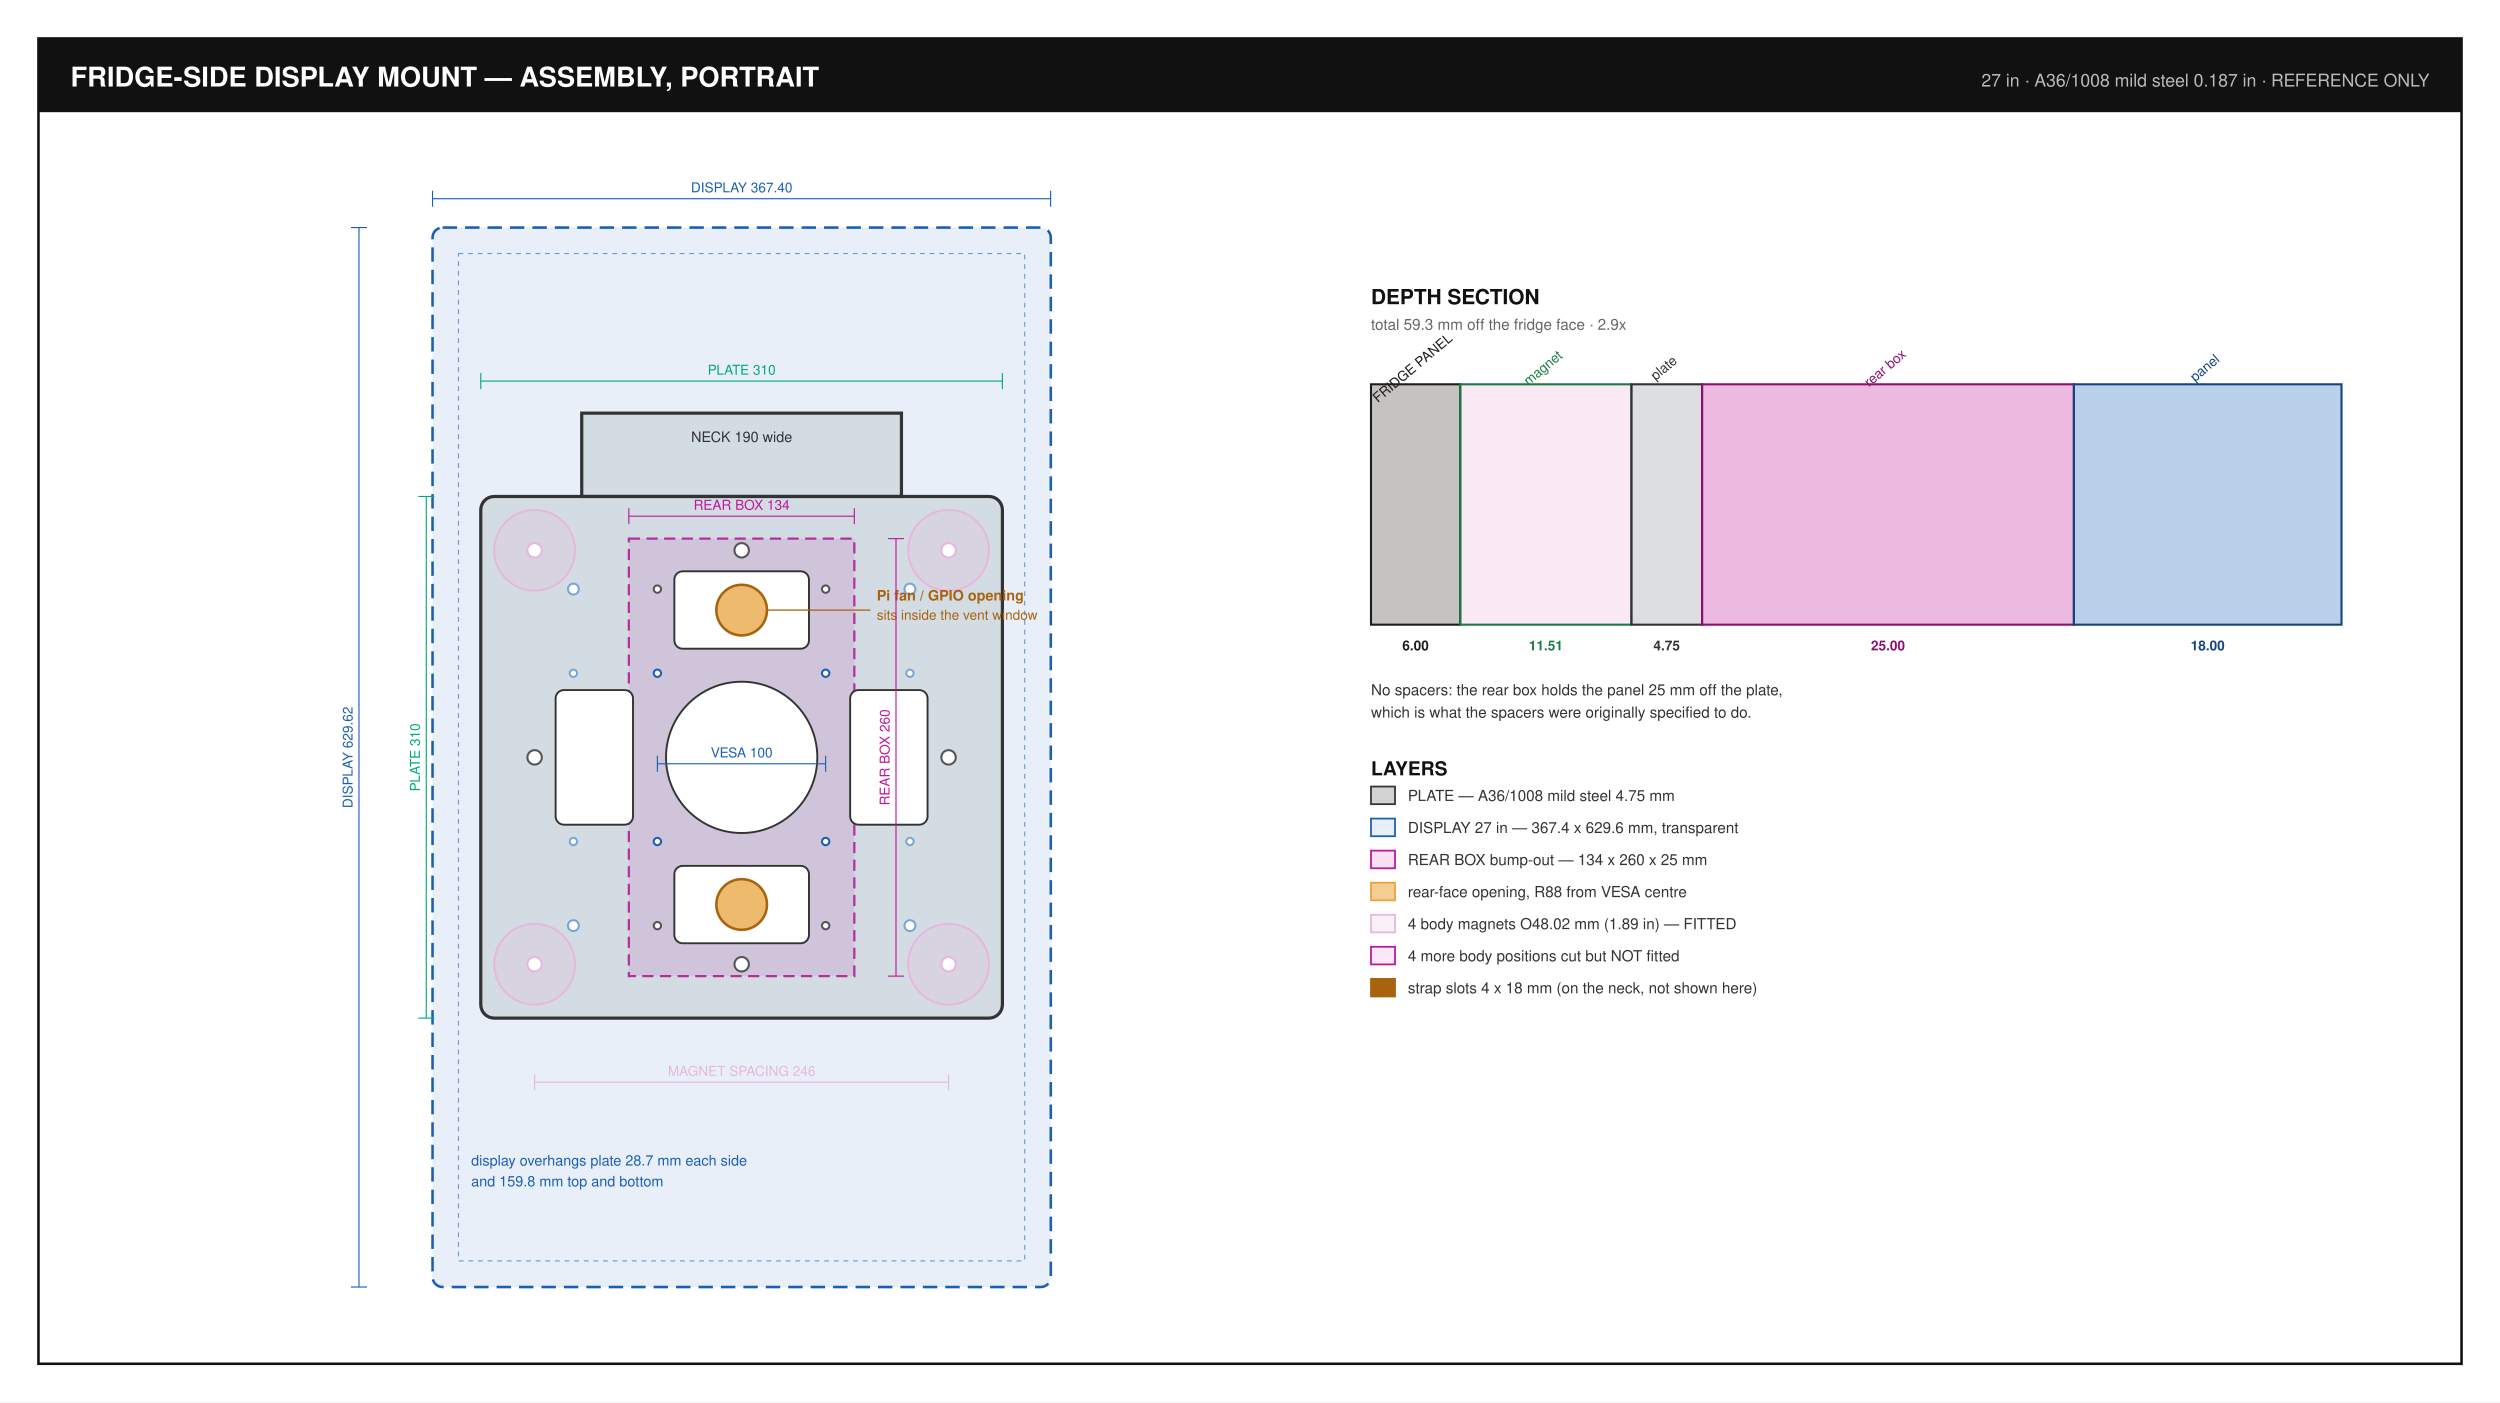
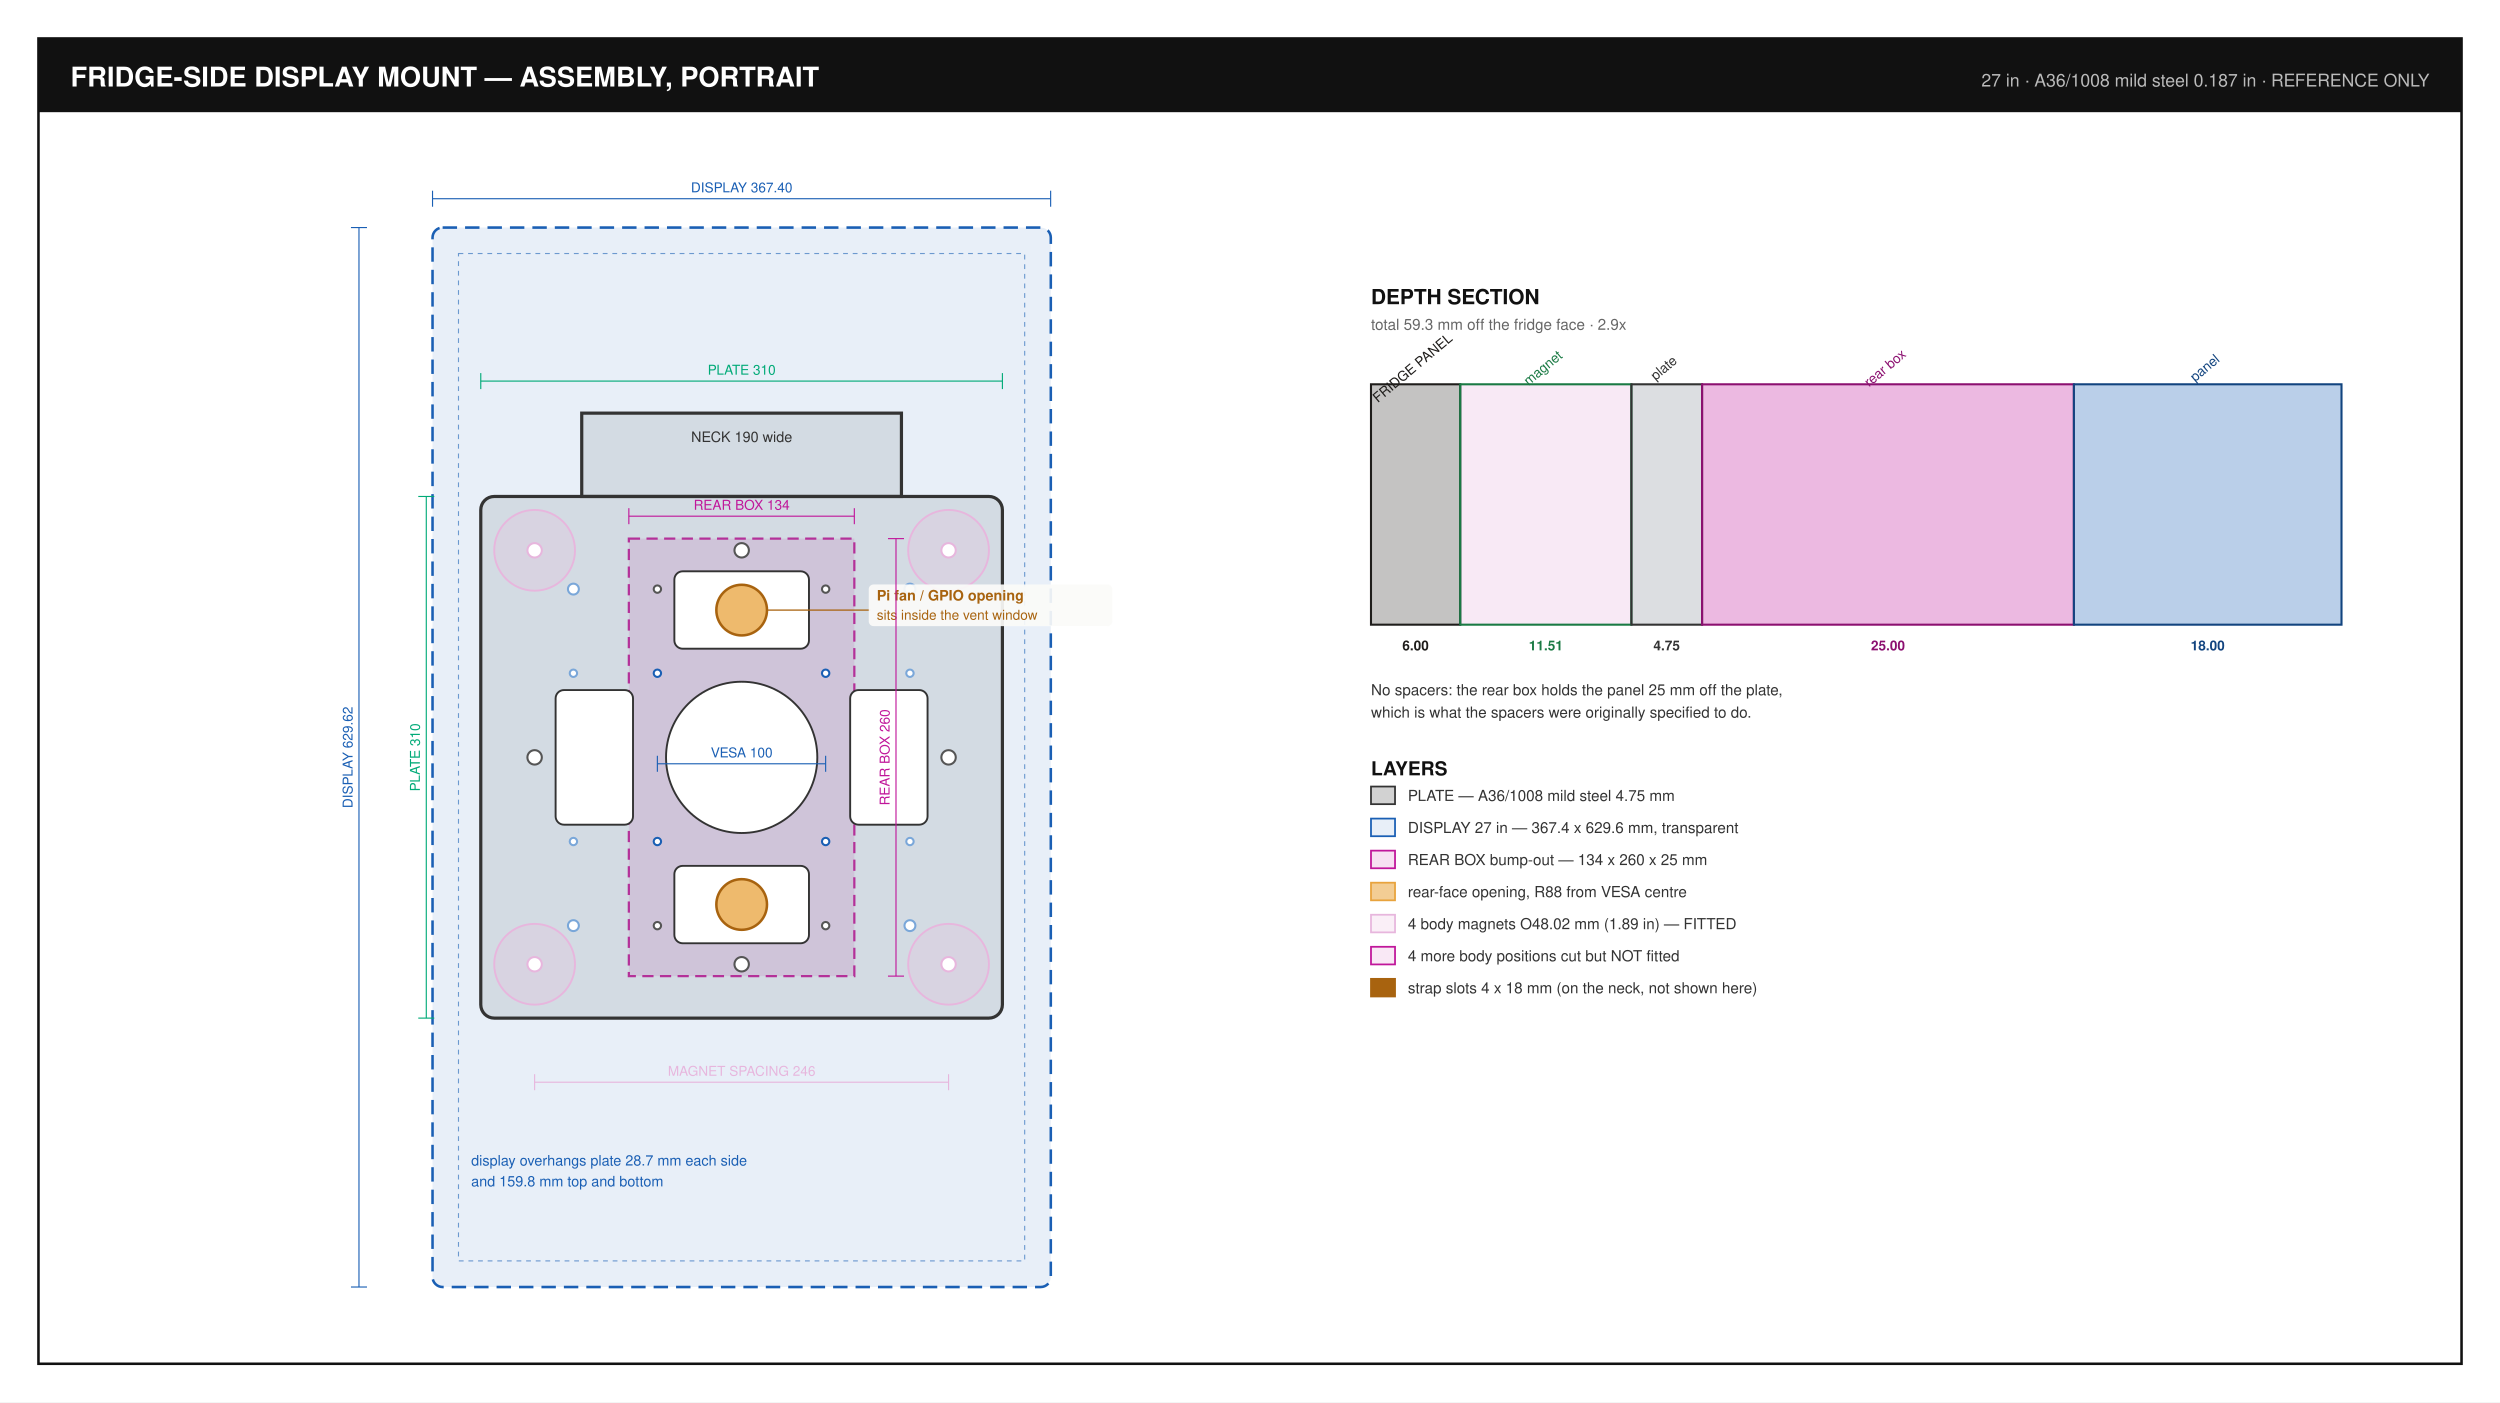
<svg xmlns="http://www.w3.org/2000/svg" width="1560" height="875" viewBox="0 0 1560 875">
  <rect width="1560" height="875" fill="#ffffff" />
  <rect x="24" y="24" width="1512" height="827" fill="none" stroke="#111" stroke-width="1.6" />
  <rect x="24" y="24" width="1512" height="46" fill="#111" />
  <text x="44.0" y="54.0" font-family="Helvetica,Arial,sans-serif" font-size="17" text-anchor="start" fill="#fff" font-weight="bold">FRIDGE-SIDE DISPLAY MOUNT — ASSEMBLY, PORTRAIT</text>
  <text x="1516.0" y="54.0" font-family="Helvetica,Arial,sans-serif" font-size="11" text-anchor="end" fill="#bbb" font-weight="normal">27 in  ·  A36/1008 mild steel 0.187 in  ·  REFERENCE ONLY</text>
  <rect x="269.9" y="142.0" width="385.8" height="661.1" rx="6.3" fill="#1a5fb4" fill-opacity="0.10" stroke="#1a5fb4" stroke-width="1.6" stroke-dasharray="9 5" />
  <rect x="286.1" y="158.2" width="353.3" height="628.6" fill="none" stroke="#1a5fb4" stroke-width="0.7" stroke-dasharray="3 3" stroke-opacity="0.6" />
  <rect x="392.4" y="336.1" width="140.7" height="273.0" fill="#c0169a" fill-opacity="0.13" stroke="#c0169a" stroke-width="1.4" stroke-dasharray="7 4" />
  <rect x="300.0" y="309.8" width="325.5" height="325.5" rx="8.4" fill="#8a9199" fill-opacity="0.22" stroke="#333" stroke-width="2" />
  <rect x="420.8" y="356.5" width="84.0" height="48.3" rx="5.2" fill="#fff" stroke="#333" stroke-width="1.2" />
  <rect x="420.8" y="540.3" width="84.0" height="48.3" rx="5.2" fill="#fff" stroke="#333" stroke-width="1.2" />
  <rect x="346.7" y="430.6" width="48.3" height="84.0" rx="5.2" fill="#fff" stroke="#333" stroke-width="1.2" />
  <rect x="530.5" y="430.6" width="48.3" height="84.0" rx="5.2" fill="#fff" stroke="#333" stroke-width="1.2" />
  <circle cx="462.8" cy="472.6" r="47.2" fill="#fff" stroke="#333" stroke-width="1.2" />
  <circle cx="333.6" cy="601.7" r="25.2" fill="#e7b6dd" fill-opacity="0.22" stroke="#e7b6dd" stroke-width="1.2" />
  <circle cx="333.6" cy="343.4" r="25.2" fill="#e7b6dd" fill-opacity="0.22" stroke="#e7b6dd" stroke-width="1.2" />
  <circle cx="591.9" cy="601.7" r="25.2" fill="#e7b6dd" fill-opacity="0.22" stroke="#e7b6dd" stroke-width="1.2" />
  <circle cx="591.9" cy="343.4" r="25.2" fill="#e7b6dd" fill-opacity="0.22" stroke="#e7b6dd" stroke-width="1.2" />
  <circle cx="410.2" cy="525.1" r="2.3" fill="#fff" stroke="#1a5fb4" stroke-width="1.3" />
  <circle cx="410.2" cy="420.1" r="2.3" fill="#fff" stroke="#1a5fb4" stroke-width="1.3" />
  <circle cx="515.2" cy="525.1" r="2.3" fill="#fff" stroke="#1a5fb4" stroke-width="1.3" />
  <circle cx="515.2" cy="420.1" r="2.3" fill="#fff" stroke="#1a5fb4" stroke-width="1.3" />
  <circle cx="357.8" cy="525.1" r="2.3" fill="#fff" stroke="#7aa7d9" stroke-width="1.3" />
  <circle cx="357.8" cy="420.1" r="2.3" fill="#fff" stroke="#7aa7d9" stroke-width="1.3" />
  <circle cx="567.8" cy="525.1" r="2.3" fill="#fff" stroke="#7aa7d9" stroke-width="1.3" />
  <circle cx="567.8" cy="420.1" r="2.3" fill="#fff" stroke="#7aa7d9" stroke-width="1.3" />
  <circle cx="410.2" cy="577.6" r="2.3" fill="#fff" stroke="#555" stroke-width="1.3" />
  <circle cx="410.2" cy="367.6" r="2.3" fill="#fff" stroke="#555" stroke-width="1.3" />
  <circle cx="515.2" cy="577.6" r="2.3" fill="#fff" stroke="#555" stroke-width="1.3" />
  <circle cx="515.2" cy="367.6" r="2.3" fill="#fff" stroke="#555" stroke-width="1.3" />
  <circle cx="357.8" cy="577.6" r="3.4" fill="#fff" stroke="#7aa7d9" stroke-width="1.3" />
  <circle cx="357.8" cy="367.6" r="3.4" fill="#fff" stroke="#7aa7d9" stroke-width="1.3" />
  <circle cx="567.8" cy="577.6" r="3.4" fill="#fff" stroke="#7aa7d9" stroke-width="1.3" />
  <circle cx="567.8" cy="367.6" r="3.4" fill="#fff" stroke="#7aa7d9" stroke-width="1.3" />
  <circle cx="333.6" cy="601.7" r="4.5" fill="#fff" stroke="#e7b6dd" stroke-width="1.3" />
  <circle cx="333.6" cy="343.4" r="4.5" fill="#fff" stroke="#e7b6dd" stroke-width="1.3" />
  <circle cx="591.9" cy="601.7" r="4.5" fill="#fff" stroke="#e7b6dd" stroke-width="1.3" />
  <circle cx="591.9" cy="343.4" r="4.5" fill="#fff" stroke="#e7b6dd" stroke-width="1.3" />
  <circle cx="462.8" cy="601.7" r="4.5" fill="#fff" stroke="#555" stroke-width="1.3" />
  <circle cx="462.8" cy="343.4" r="4.5" fill="#fff" stroke="#555" stroke-width="1.3" />
  <circle cx="333.6" cy="472.6" r="4.5" fill="#fff" stroke="#555" stroke-width="1.3" />
  <circle cx="591.9" cy="472.6" r="4.5" fill="#fff" stroke="#555" stroke-width="1.3" />
  <circle cx="462.8" cy="564.4" r="15.8" fill="#e8a33d" fill-opacity="0.75" stroke="#a8630f" stroke-width="1.6" />
  <circle cx="462.8" cy="380.7" r="15.8" fill="#e8a33d" fill-opacity="0.75" stroke="#a8630f" stroke-width="1.6" />
  <line x1="478.5" y1="380.7" x2="543.1" y2="380.7" stroke="#a8630f" stroke-width="0.8" />
+   <rect x="542.1" y="364.7" width="152" height="26" rx="3" fill="#fbfbf9" fill-opacity="0.92" />
  <text x="547.1" y="374.7" font-family="Helvetica,Arial,sans-serif" font-size="9" text-anchor="start" fill="#a8630f" font-weight="bold">Pi fan / GPIO opening</text>
  <text x="547.1" y="386.7" font-family="Helvetica,Arial,sans-serif" font-size="8.5" text-anchor="start" fill="#a8630f" font-weight="normal">sits inside the vent window</text>
  <rect x="363.0" y="257.8" width="199.5" height="52" fill="#8a9199" fill-opacity="0.22" stroke="#333" stroke-width="2" />
  <text x="462.8" y="275.8" font-family="Helvetica,Arial,sans-serif" font-size="9" text-anchor="middle" fill="#333" font-weight="normal">NECK 190 wide</text>
  <line x1="300.0" y1="237.8" x2="625.5" y2="237.8" stroke="#0a7" stroke-width="0.7" />
  <line x1="300.0" y1="232.8" x2="300.0" y2="242.8" stroke="#0a7" stroke-width="0.7" />
  <line x1="625.5" y1="232.8" x2="625.5" y2="242.8" stroke="#0a7" stroke-width="0.7" />
  <text x="462.8" y="233.8" font-family="Helvetica,Arial,sans-serif" font-size="8.5" text-anchor="middle" fill="#0a7" font-weight="normal">PLATE 310</text>
  <line x1="269.9" y1="124.0" x2="655.6" y2="124.0" stroke="#1a5fb4" stroke-width="0.7" />
  <line x1="269.9" y1="119.0" x2="269.9" y2="129.0" stroke="#1a5fb4" stroke-width="0.7" />
  <line x1="655.6" y1="119.0" x2="655.6" y2="129.0" stroke="#1a5fb4" stroke-width="0.7" />
  <text x="462.8" y="120.0" font-family="Helvetica,Arial,sans-serif" font-size="8.5" text-anchor="middle" fill="#1a5fb4" font-weight="normal">DISPLAY 367.40</text>
  <line x1="392.4" y1="322.1" x2="533.1" y2="322.1" stroke="#c0169a" stroke-width="0.7" />
  <line x1="392.4" y1="317.1" x2="392.4" y2="327.1" stroke="#c0169a" stroke-width="0.7" />
  <line x1="533.1" y1="317.1" x2="533.1" y2="327.1" stroke="#c0169a" stroke-width="0.7" />
  <text x="462.8" y="318.1" font-family="Helvetica,Arial,sans-serif" font-size="8.5" text-anchor="middle" fill="#c0169a" font-weight="normal">REAR BOX 134</text>
  <line x1="266.0" y1="309.8" x2="266.0" y2="635.3" stroke="#0a7" stroke-width="0.7" />
  <line x1="261.0" y1="309.8" x2="271.0" y2="309.8" stroke="#0a7" stroke-width="0.7" />
  <line x1="261.0" y1="635.3" x2="271.0" y2="635.3" stroke="#0a7" stroke-width="0.7" />
  <text x="262.0" y="472.6" font-family="Helvetica,Arial,sans-serif" font-size="8.5" text-anchor="middle" fill="#0a7" font-weight="normal" transform="rotate(-90.0 262.0 472.6)">PLATE 310</text>
  <line x1="224.0" y1="142.0" x2="224.0" y2="803.1" stroke="#1a5fb4" stroke-width="0.7" />
  <line x1="219.0" y1="142.0" x2="229.0" y2="142.0" stroke="#1a5fb4" stroke-width="0.7" />
  <line x1="219.0" y1="803.1" x2="229.0" y2="803.1" stroke="#1a5fb4" stroke-width="0.7" />
  <text x="220.0" y="472.6" font-family="Helvetica,Arial,sans-serif" font-size="8.5" text-anchor="middle" fill="#1a5fb4" font-weight="normal" transform="rotate(-90.0 220.0 472.6)">DISPLAY 629.62</text>
  <line x1="559.1" y1="336.1" x2="559.1" y2="609.1" stroke="#c0169a" stroke-width="0.7" />
  <line x1="554.1" y1="336.1" x2="564.1" y2="336.1" stroke="#c0169a" stroke-width="0.7" />
  <line x1="554.1" y1="609.1" x2="564.1" y2="609.1" stroke="#c0169a" stroke-width="0.7" />
  <text x="555.1" y="472.6" font-family="Helvetica,Arial,sans-serif" font-size="8.5" text-anchor="middle" fill="#c0169a" font-weight="normal" transform="rotate(-90.0 555.1 472.6)">REAR BOX 260</text>
  <line x1="410.2" y1="476.6" x2="515.2" y2="476.6" stroke="#1a5fb4" stroke-width="0.7" />
  <line x1="410.2" y1="471.6" x2="410.2" y2="481.6" stroke="#1a5fb4" stroke-width="0.7" />
  <line x1="515.2" y1="471.6" x2="515.2" y2="481.6" stroke="#1a5fb4" stroke-width="0.7" />
  <text x="462.8" y="472.6" font-family="Helvetica,Arial,sans-serif" font-size="8.5" text-anchor="middle" fill="#1a5fb4" font-weight="normal">VESA 100</text>
  <line x1="333.6" y1="675.3" x2="591.9" y2="675.3" stroke="#e7b6dd" stroke-width="0.7" />
  <line x1="333.6" y1="670.3" x2="333.6" y2="680.3" stroke="#e7b6dd" stroke-width="0.7" />
  <line x1="591.9" y1="670.3" x2="591.9" y2="680.3" stroke="#e7b6dd" stroke-width="0.7" />
  <text x="462.8" y="671.3" font-family="Helvetica,Arial,sans-serif" font-size="8.5" text-anchor="middle" fill="#e7b6dd" font-weight="normal">MAGNET SPACING 246</text>
  <text x="294.0" y="727.3" font-family="Helvetica,Arial,sans-serif" font-size="9" text-anchor="start" fill="#1a5fb4" font-weight="normal">display overhangs plate 28.7 mm each side</text>
  <text x="294.0" y="740.3" font-family="Helvetica,Arial,sans-serif" font-size="9" text-anchor="start" fill="#1a5fb4" font-weight="normal">and 159.8 mm top and bottom</text>
  <text x="855.5" y="189.8" font-family="Helvetica,Arial,sans-serif" font-size="13" text-anchor="start" fill="#111" font-weight="bold">DEPTH SECTION</text>
  <text x="855.5" y="205.8" font-family="Helvetica,Arial,sans-serif" font-size="9.5" text-anchor="start" fill="#666" font-weight="normal">total 59.3 mm off the fridge face  ·  2.9x</text>
  <rect x="855.5" y="239.8" width="55.7" height="150" fill="#3a3734" fill-opacity="0.30" stroke="#1f1d1b" stroke-width="1.3" />
  <text x="883.3" y="405.8" font-family="Helvetica,Arial,sans-serif" font-size="8.5" text-anchor="middle" fill="#1f1d1b" font-weight="bold">6.00</text>
  <text x="883.3" y="231.8" font-family="Helvetica,Arial,sans-serif" font-size="8.5" text-anchor="middle" fill="#1f1d1b" font-weight="normal" transform="rotate(-40.0 883.3 231.8)">FRIDGE PANEL</text>
  <rect x="911.2" y="239.8" width="106.8" height="150" fill="#e7b6dd" fill-opacity="0.30" stroke="#1a7a44" stroke-width="1.3" />
  <text x="964.6" y="405.8" font-family="Helvetica,Arial,sans-serif" font-size="8.5" text-anchor="middle" fill="#1a7a44" font-weight="bold">11.51</text>
  <text x="964.6" y="231.8" font-family="Helvetica,Arial,sans-serif" font-size="8.5" text-anchor="middle" fill="#1a7a44" font-weight="normal" transform="rotate(-40.0 964.6 231.8)">magnet</text>
  <rect x="1018.0" y="239.8" width="44.1" height="150" fill="#8a9199" fill-opacity="0.30" stroke="#333" stroke-width="1.3" />
  <text x="1040.0" y="405.8" font-family="Helvetica,Arial,sans-serif" font-size="8.5" text-anchor="middle" fill="#333" font-weight="bold">4.75</text>
  <text x="1040.0" y="231.8" font-family="Helvetica,Arial,sans-serif" font-size="8.5" text-anchor="middle" fill="#333" font-weight="normal" transform="rotate(-40.0 1040.0 231.8)">plate</text>
  <rect x="1062.1" y="239.8" width="232.0" height="150" fill="#c0169a" fill-opacity="0.30" stroke="#8c1070" stroke-width="1.3" />
  <text x="1178.1" y="405.8" font-family="Helvetica,Arial,sans-serif" font-size="8.5" text-anchor="middle" fill="#8c1070" font-weight="bold">25.00</text>
  <text x="1178.1" y="231.8" font-family="Helvetica,Arial,sans-serif" font-size="8.5" text-anchor="middle" fill="#8c1070" font-weight="normal" transform="rotate(-40.0 1178.1 231.8)">rear box</text>
  <rect x="1294.1" y="239.8" width="167.0" height="150" fill="#1a5fb4" fill-opacity="0.30" stroke="#12447f" stroke-width="1.3" />
  <text x="1377.6" y="405.8" font-family="Helvetica,Arial,sans-serif" font-size="8.5" text-anchor="middle" fill="#12447f" font-weight="bold">18.00</text>
  <text x="1377.6" y="231.8" font-family="Helvetica,Arial,sans-serif" font-size="8.5" text-anchor="middle" fill="#12447f" font-weight="normal" transform="rotate(-40.0 1377.6 231.8)">panel</text>
  <text x="855.5" y="433.8" font-family="Helvetica,Arial,sans-serif" font-size="9.5" text-anchor="start" fill="#333" font-weight="normal">No spacers: the rear box holds the panel 25 mm off the plate,</text>
  <text x="855.5" y="447.8" font-family="Helvetica,Arial,sans-serif" font-size="9.5" text-anchor="start" fill="#333" font-weight="normal">which is what the spacers were originally specified to do.</text>
  <text x="855.5" y="483.8" font-family="Helvetica,Arial,sans-serif" font-size="12" text-anchor="start" fill="#111" font-weight="bold">LAYERS</text>
  <rect x="855.5" y="490.8" width="15" height="11" fill="#333" fill-opacity="0.22" stroke="#333" stroke-width="1.1" />
  <text x="878.5" y="499.8" font-family="Helvetica,Arial,sans-serif" font-size="9.5" text-anchor="start" fill="#333" font-weight="normal">PLATE — A36/1008 mild steel 4.75 mm</text>
  <rect x="855.5" y="510.8" width="15" height="11" fill="#1a5fb4" fill-opacity="0.1" stroke="#1a5fb4" stroke-width="1.1" />
  <text x="878.5" y="519.8" font-family="Helvetica,Arial,sans-serif" font-size="9.5" text-anchor="start" fill="#333" font-weight="normal">DISPLAY 27 in — 367.4 x 629.6 mm, transparent</text>
  <rect x="855.5" y="530.8" width="15" height="11" fill="#c0169a" fill-opacity="0.13" stroke="#c0169a" stroke-width="1.1" />
  <text x="878.5" y="539.8" font-family="Helvetica,Arial,sans-serif" font-size="9.5" text-anchor="start" fill="#333" font-weight="normal">REAR BOX bump-out — 134 x 260 x 25 mm</text>
  <rect x="855.5" y="550.8" width="15" height="11" fill="#e8a33d" fill-opacity="0.55" stroke="#e8a33d" stroke-width="1.1" />
  <text x="878.5" y="559.8" font-family="Helvetica,Arial,sans-serif" font-size="9.5" text-anchor="start" fill="#333" font-weight="normal">rear-face opening, R88 from VESA centre</text>
  <rect x="855.5" y="570.8" width="15" height="11" fill="#e7b6dd" fill-opacity="0.22" stroke="#e7b6dd" stroke-width="1.1" />
  <text x="878.5" y="579.8" font-family="Helvetica,Arial,sans-serif" font-size="9.5" text-anchor="start" fill="#333" font-weight="normal">4 body magnets O48.02 mm (1.89 in) — FITTED</text>
  <rect x="855.5" y="590.8" width="15" height="11" fill="#c0169a" fill-opacity="0.1" stroke="#c0169a" stroke-width="1.1" />
  <text x="878.5" y="599.8" font-family="Helvetica,Arial,sans-serif" font-size="9.5" text-anchor="start" fill="#333" font-weight="normal">4 more body positions cut but NOT fitted</text>
  <rect x="855.5" y="610.8" width="15" height="11" fill="#a8630f" fill-opacity="1.0" stroke="#a8630f" stroke-width="1.1" />
  <text x="878.5" y="619.8" font-family="Helvetica,Arial,sans-serif" font-size="9.5" text-anchor="start" fill="#333" font-weight="normal">strap slots 4 x 18 mm (on the neck, not shown here)</text>
</svg>
